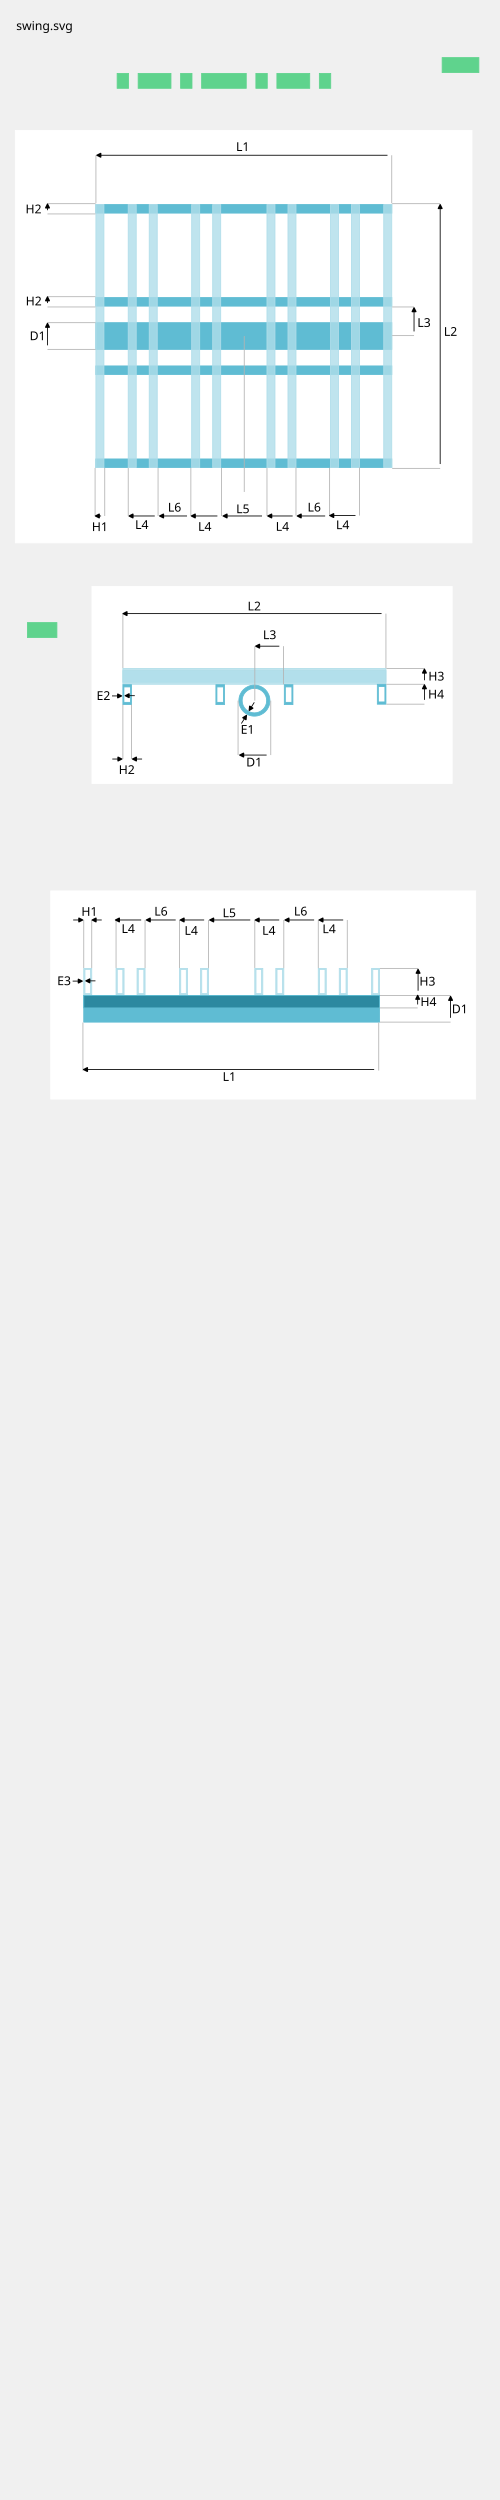
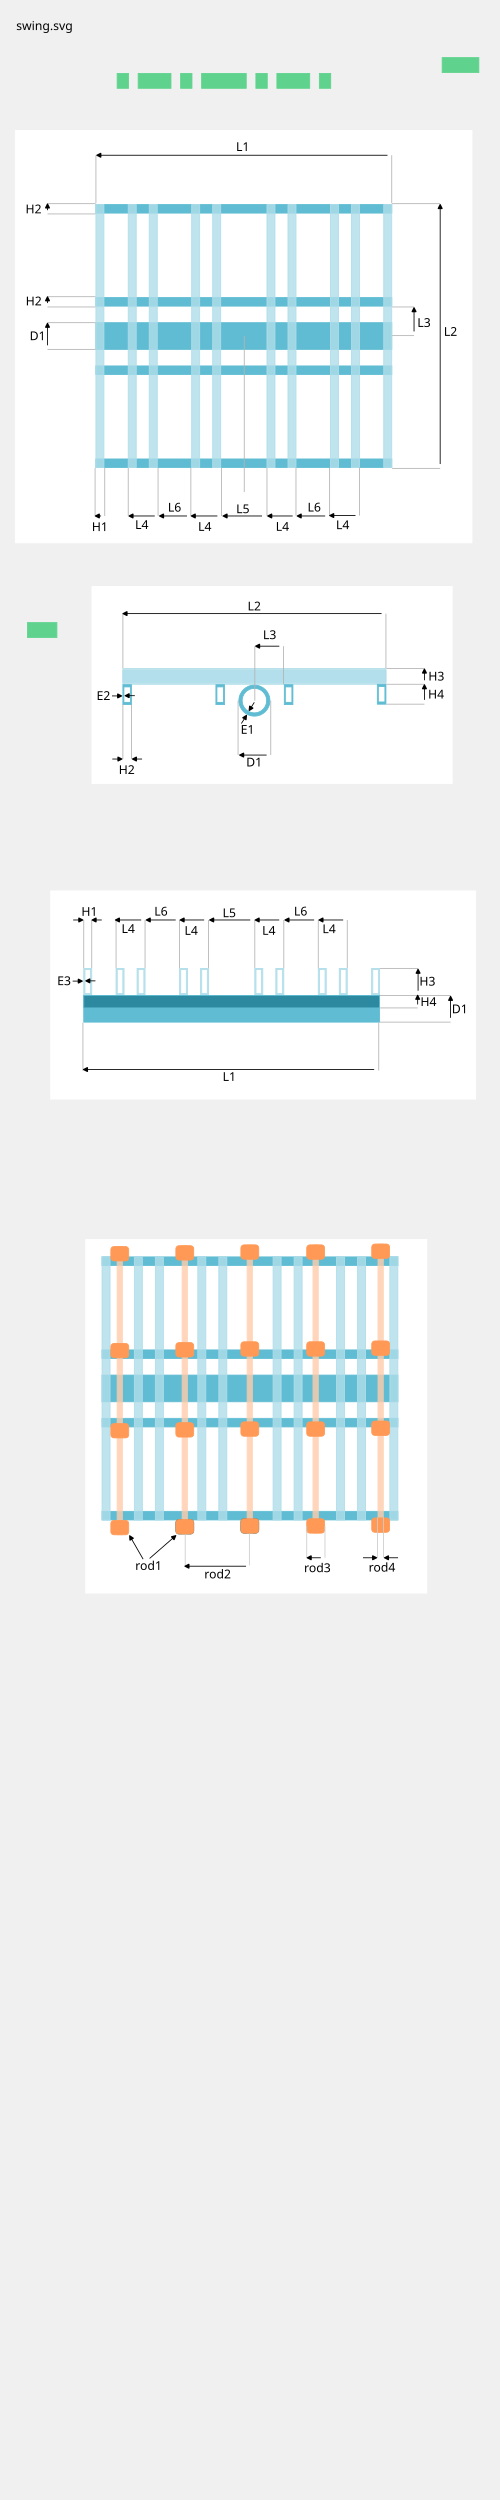
<svg xmlns="http://www.w3.org/2000/svg" width="600" height="3000" viewBox="0 0 158.75 793.75">
  <defs>
+     <marker id="ay" markerHeight="1" markerWidth="1" orient="auto-start-reverse" preserveAspectRatio="xMidYMid" refX="0" refY="0" style="overflow:visible" viewBox="0 0 1 1">
+       <path d="M-.211-4.106 6.21-.894a1 1 90 0 1 0 1.788L-.21 4.106A1.236 1.236 31.717 0 1-2 3v-6A1.236 1.236 148.283 0 1-.211-4.106z" style="fill:context-stroke;fill-rule:evenodd;stroke:none" transform="scale(.7)" />
+     </marker>
    <marker id="d" markerHeight="1" markerWidth="1" orient="auto-start-reverse" preserveAspectRatio="xMidYMid" refX="0" refY="0" style="overflow:visible" viewBox="0 0 1 1">
      <path d="M-.211-4.106 6.21-.894a1 1 90 0 1 0 1.788L-.21 4.106A1.236 1.236 31.717 0 1-2 3v-6A1.236 1.236 148.283 0 1-.211-4.106z" style="fill:context-stroke;fill-rule:evenodd;stroke:none" transform="scale(.7)" />
    </marker>
    <marker id="e" markerHeight="1" markerWidth="1" orient="auto-start-reverse" preserveAspectRatio="xMidYMid" refX="0" refY="0" style="overflow:visible" viewBox="0 0 1 1">
      <path d="M-.211-4.106 6.21-.894a1 1 90 0 1 0 1.788L-.21 4.106A1.236 1.236 31.717 0 1-2 3v-6A1.236 1.236 148.283 0 1-.211-4.106z" style="fill:context-stroke;fill-rule:evenodd;stroke:none" transform="scale(.7)" />
    </marker>
    <marker id="f" markerHeight="1" markerWidth="1" orient="auto-start-reverse" preserveAspectRatio="xMidYMid" refX="0" refY="0" style="overflow:visible" viewBox="0 0 1 1">
      <path d="M-.211-4.106 6.21-.894a1 1 90 0 1 0 1.788L-.21 4.106A1.236 1.236 31.717 0 1-2 3v-6A1.236 1.236 148.283 0 1-.211-4.106z" style="fill:context-stroke;fill-rule:evenodd;stroke:none" transform="scale(.7)" />
    </marker>
    <marker id="g" markerHeight="1" markerWidth="1" orient="auto-start-reverse" preserveAspectRatio="xMidYMid" refX="0" refY="0" style="overflow:visible" viewBox="0 0 1 1">
      <path d="M-.211-4.106 6.21-.894a1 1 90 0 1 0 1.788L-.21 4.106A1.236 1.236 31.717 0 1-2 3v-6A1.236 1.236 148.283 0 1-.211-4.106z" style="fill:context-stroke;fill-rule:evenodd;stroke:none" transform="scale(.7)" />
    </marker>
    <marker id="h" markerHeight="1" markerWidth="1" orient="auto-start-reverse" preserveAspectRatio="xMidYMid" refX="0" refY="0" style="overflow:visible" viewBox="0 0 1 1">
      <path d="M-.211-4.106 6.21-.894a1 1 90 0 1 0 1.788L-.21 4.106A1.236 1.236 31.717 0 1-2 3v-6A1.236 1.236 148.283 0 1-.211-4.106z" style="fill:context-stroke;fill-rule:evenodd;stroke:none" transform="scale(.7)" />
    </marker>
    <marker id="i" markerHeight="1" markerWidth="1" orient="auto-start-reverse" preserveAspectRatio="xMidYMid" refX="0" refY="0" style="overflow:visible" viewBox="0 0 1 1">
      <path d="M-.211-4.106 6.21-.894a1 1 90 0 1 0 1.788L-.21 4.106A1.236 1.236 31.717 0 1-2 3v-6A1.236 1.236 148.283 0 1-.211-4.106z" style="fill:context-stroke;fill-rule:evenodd;stroke:none" transform="scale(.7)" />
    </marker>
    <marker id="j" markerHeight="1" markerWidth="1" orient="auto-start-reverse" preserveAspectRatio="xMidYMid" refX="0" refY="0" style="overflow:visible" viewBox="0 0 1 1">
      <path d="M-.211-4.106 6.21-.894a1 1 90 0 1 0 1.788L-.21 4.106A1.236 1.236 31.717 0 1-2 3v-6A1.236 1.236 148.283 0 1-.211-4.106z" style="fill:context-stroke;fill-rule:evenodd;stroke:none" transform="scale(.7)" />
    </marker>
    <marker id="k" markerHeight="1" markerWidth="1" orient="auto-start-reverse" preserveAspectRatio="xMidYMid" refX="0" refY="0" style="overflow:visible" viewBox="0 0 1 1">
      <path d="M-.211-4.106 6.21-.894a1 1 90 0 1 0 1.788L-.21 4.106A1.236 1.236 31.717 0 1-2 3v-6A1.236 1.236 148.283 0 1-.211-4.106z" style="fill:context-stroke;fill-rule:evenodd;stroke:none" transform="scale(.7)" />
    </marker>
    <marker id="l" markerHeight="1" markerWidth="1" orient="auto-start-reverse" preserveAspectRatio="xMidYMid" refX="0" refY="0" style="overflow:visible" viewBox="0 0 1 1">
      <path d="M-.211-4.106 6.21-.894a1 1 90 0 1 0 1.788L-.21 4.106A1.236 1.236 31.717 0 1-2 3v-6A1.236 1.236 148.283 0 1-.211-4.106z" style="fill:context-stroke;fill-rule:evenodd;stroke:none" transform="scale(.7)" />
    </marker>
    <marker id="m" markerHeight="1" markerWidth="1" orient="auto-start-reverse" preserveAspectRatio="xMidYMid" refX="0" refY="0" style="overflow:visible" viewBox="0 0 1 1">
      <path d="M-.211-4.106 6.21-.894a1 1 90 0 1 0 1.788L-.21 4.106A1.236 1.236 31.717 0 1-2 3v-6A1.236 1.236 148.283 0 1-.211-4.106z" style="fill:context-stroke;fill-rule:evenodd;stroke:none" transform="scale(.7)" />
    </marker>
    <marker id="n" markerHeight="1" markerWidth="1" orient="auto-start-reverse" preserveAspectRatio="xMidYMid" refX="0" refY="0" style="overflow:visible" viewBox="0 0 1 1">
      <path d="M-.211-4.106 6.21-.894a1 1 90 0 1 0 1.788L-.21 4.106A1.236 1.236 31.717 0 1-2 3v-6A1.236 1.236 148.283 0 1-.211-4.106z" style="fill:context-stroke;fill-rule:evenodd;stroke:none" transform="scale(.7)" />
    </marker>
    <marker id="o" markerHeight="1" markerWidth="1" orient="auto-start-reverse" preserveAspectRatio="xMidYMid" refX="0" refY="0" style="overflow:visible" viewBox="0 0 1 1">
      <path d="M-.211-4.106 6.21-.894a1 1 90 0 1 0 1.788L-.21 4.106A1.236 1.236 31.717 0 1-2 3v-6A1.236 1.236 148.283 0 1-.211-4.106z" style="fill:context-stroke;fill-rule:evenodd;stroke:none" transform="scale(.7)" />
    </marker>
    <marker id="p" markerHeight="1" markerWidth="1" orient="auto-start-reverse" preserveAspectRatio="xMidYMid" refX="0" refY="0" style="overflow:visible" viewBox="0 0 1 1">
      <path d="M-.211-4.106 6.21-.894a1 1 90 0 1 0 1.788L-.21 4.106A1.236 1.236 31.717 0 1-2 3v-6A1.236 1.236 148.283 0 1-.211-4.106z" style="fill:context-stroke;fill-rule:evenodd;stroke:none" transform="scale(.7)" />
    </marker>
    <marker id="q" markerHeight="1" markerWidth="1" orient="auto-start-reverse" preserveAspectRatio="xMidYMid" refX="0" refY="0" style="overflow:visible" viewBox="0 0 1 1">
      <path d="M-.211-4.106 6.21-.894a1 1 90 0 1 0 1.788L-.21 4.106A1.236 1.236 31.717 0 1-2 3v-6A1.236 1.236 148.283 0 1-.211-4.106z" style="fill:context-stroke;fill-rule:evenodd;stroke:none" transform="scale(.7)" />
    </marker>
    <marker id="F" markerHeight="1" markerWidth="1" orient="auto-start-reverse" preserveAspectRatio="xMidYMid" refX="0" refY="0" style="overflow:visible" viewBox="0 0 1 1">
      <path d="M-.211-4.106 6.21-.894a1 1 90 0 1 0 1.788L-.21 4.106A1.236 1.236 31.717 0 1-2 3v-6A1.236 1.236 148.283 0 1-.211-4.106z" style="fill:context-stroke;fill-rule:evenodd;stroke:none" transform="scale(.7)" />
    </marker>
    <marker id="H" markerHeight="1" markerWidth="1" orient="auto-start-reverse" preserveAspectRatio="xMidYMid" refX="0" refY="0" style="overflow:visible" viewBox="0 0 1 1">
      <path d="M-.211-4.106 6.21-.894a1 1 90 0 1 0 1.788L-.21 4.106A1.236 1.236 31.717 0 1-2 3v-6A1.236 1.236 148.283 0 1-.211-4.106z" style="fill:context-stroke;fill-rule:evenodd;stroke:none" transform="scale(.7)" />
    </marker>
    <marker id="I" markerHeight="1" markerWidth="1" orient="auto-start-reverse" preserveAspectRatio="xMidYMid" refX="0" refY="0" style="overflow:visible" viewBox="0 0 1 1">
      <path d="M-.211-4.106 6.21-.894a1 1 90 0 1 0 1.788L-.21 4.106A1.236 1.236 31.717 0 1-2 3v-6A1.236 1.236 148.283 0 1-.211-4.106z" style="fill:context-stroke;fill-rule:evenodd;stroke:none" transform="scale(.7)" />
    </marker>
    <marker id="J" markerHeight="1" markerWidth="1" orient="auto-start-reverse" preserveAspectRatio="xMidYMid" refX="0" refY="0" style="overflow:visible" viewBox="0 0 1 1">
      <path d="M-.211-4.106 6.21-.894a1 1 90 0 1 0 1.788L-.21 4.106A1.236 1.236 31.717 0 1-2 3v-6A1.236 1.236 148.283 0 1-.211-4.106z" style="fill:context-stroke;fill-rule:evenodd;stroke:none" transform="scale(.7)" />
    </marker>
    <marker id="K" markerHeight="1" markerWidth="1" orient="auto-start-reverse" preserveAspectRatio="xMidYMid" refX="0" refY="0" style="overflow:visible" viewBox="0 0 1 1">
      <path d="M-.211-4.106 6.21-.894a1 1 90 0 1 0 1.788L-.21 4.106A1.236 1.236 31.717 0 1-2 3v-6A1.236 1.236 148.283 0 1-.211-4.106z" style="fill:context-stroke;fill-rule:evenodd;stroke:none" transform="scale(.7)" />
    </marker>
    <marker id="M" markerHeight="1" markerWidth="1" orient="auto-start-reverse" preserveAspectRatio="xMidYMid" refX="0" refY="0" style="overflow:visible" viewBox="0 0 1 1">
      <path d="M-.211-4.106 6.21-.894a1 1 90 0 1 0 1.788L-.21 4.106A1.236 1.236 31.717 0 1-2 3v-6A1.236 1.236 148.283 0 1-.211-4.106z" style="fill:context-stroke;fill-rule:evenodd;stroke:none" transform="scale(.7)" />
    </marker>
    <marker id="N" markerHeight="1" markerWidth="1" orient="auto-start-reverse" preserveAspectRatio="xMidYMid" refX="0" refY="0" style="overflow:visible" viewBox="0 0 1 1">
      <path d="M-.211-4.106 6.21-.894a1 1 90 0 1 0 1.788L-.21 4.106A1.236 1.236 31.717 0 1-2 3v-6A1.236 1.236 148.283 0 1-.211-4.106z" style="fill:context-stroke;fill-rule:evenodd;stroke:none" transform="scale(.7)" />
    </marker>
    <marker id="P" markerHeight="1" markerWidth="1" orient="auto-start-reverse" preserveAspectRatio="xMidYMid" refX="0" refY="0" style="overflow:visible" viewBox="0 0 1 1">
      <path d="M-.211-4.106 6.21-.894a1 1 90 0 1 0 1.788L-.21 4.106A1.236 1.236 31.717 0 1-2 3v-6A1.236 1.236 148.283 0 1-.211-4.106z" style="fill:context-stroke;fill-rule:evenodd;stroke:none" transform="scale(.7)" />
    </marker>
    <marker id="Q" markerHeight="1" markerWidth="1" orient="auto-start-reverse" preserveAspectRatio="xMidYMid" refX="0" refY="0" style="overflow:visible" viewBox="0 0 1 1">
      <path d="M-.211-4.106 6.21-.894a1 1 90 0 1 0 1.788L-.21 4.106A1.236 1.236 31.717 0 1-2 3v-6A1.236 1.236 148.283 0 1-.211-4.106z" style="fill:context-stroke;fill-rule:evenodd;stroke:none" transform="scale(.7)" />
    </marker>
    <marker id="S" markerHeight="1" markerWidth="1" orient="auto-start-reverse" preserveAspectRatio="xMidYMid" refX="0" refY="0" style="overflow:visible" viewBox="0 0 1 1">
      <path d="M-.211-4.106 6.21-.894a1 1 90 0 1 0 1.788L-.21 4.106A1.236 1.236 31.717 0 1-2 3v-6A1.236 1.236 148.283 0 1-.211-4.106z" style="fill:context-stroke;fill-rule:evenodd;stroke:none" transform="scale(.7)" />
    </marker>
    <marker id="T" markerHeight="1" markerWidth="1" orient="auto-start-reverse" preserveAspectRatio="xMidYMid" refX="0" refY="0" style="overflow:visible" viewBox="0 0 1 1">
      <path d="M-.211-4.106 6.21-.894a1 1 90 0 1 0 1.788L-.21 4.106A1.236 1.236 31.717 0 1-2 3v-6A1.236 1.236 148.283 0 1-.211-4.106z" style="fill:context-stroke;fill-rule:evenodd;stroke:none" transform="scale(.7)" />
    </marker>
    <marker id="W" markerHeight="1" markerWidth="1" orient="auto-start-reverse" preserveAspectRatio="xMidYMid" refX="0" refY="0" style="overflow:visible" viewBox="0 0 1 1">
      <path d="M-.211-4.106 6.21-.894a1 1 90 0 1 0 1.788L-.21 4.106A1.236 1.236 31.717 0 1-2 3v-6A1.236 1.236 148.283 0 1-.211-4.106z" style="fill:context-stroke;fill-rule:evenodd;stroke:none" transform="scale(.7)" />
    </marker>
    <marker id="X" markerHeight="1" markerWidth="1" orient="auto-start-reverse" preserveAspectRatio="xMidYMid" refX="0" refY="0" style="overflow:visible" viewBox="0 0 1 1">
      <path d="M-.211-4.106 6.21-.894a1 1 90 0 1 0 1.788L-.21 4.106A1.236 1.236 31.717 0 1-2 3v-6A1.236 1.236 148.283 0 1-.211-4.106z" style="fill:context-stroke;fill-rule:evenodd;stroke:none" transform="scale(.7)" />
    </marker>
    <marker id="ab" markerHeight="1" markerWidth="1" orient="auto-start-reverse" preserveAspectRatio="xMidYMid" refX="0" refY="0" style="overflow:visible" viewBox="0 0 1 1">
      <path d="M-.211-4.106 6.21-.894a1 1 90 0 1 0 1.788L-.21 4.106A1.236 1.236 31.717 0 1-2 3v-6A1.236 1.236 148.283 0 1-.211-4.106z" style="fill:context-stroke;fill-rule:evenodd;stroke:none" transform="scale(.7)" />
    </marker>
    <marker id="aa" markerHeight="1" markerWidth="1" orient="auto-start-reverse" preserveAspectRatio="xMidYMid" refX="0" refY="0" style="overflow:visible" viewBox="0 0 1 1">
      <path d="M-.211-4.106 6.21-.894a1 1 90 0 1 0 1.788L-.21 4.106A1.236 1.236 31.717 0 1-2 3v-6A1.236 1.236 148.283 0 1-.211-4.106z" style="fill:context-stroke;fill-rule:evenodd;stroke:none" transform="scale(.7)" />
    </marker>
    <marker id="ac" markerHeight="1" markerWidth="1" orient="auto-start-reverse" preserveAspectRatio="xMidYMid" refX="0" refY="0" style="overflow:visible" viewBox="0 0 1 1">
      <path d="M-.211-4.106 6.21-.894a1 1 90 0 1 0 1.788L-.21 4.106A1.236 1.236 31.717 0 1-2 3v-6A1.236 1.236 148.283 0 1-.211-4.106z" style="fill:context-stroke;fill-rule:evenodd;stroke:none" transform="scale(.7)" />
    </marker>
    <marker id="ad" markerHeight="1" markerWidth="1" orient="auto-start-reverse" preserveAspectRatio="xMidYMid" refX="0" refY="0" style="overflow:visible" viewBox="0 0 1 1">
      <path d="M-.211-4.106 6.21-.894a1 1 90 0 1 0 1.788L-.21 4.106A1.236 1.236 31.717 0 1-2 3v-6A1.236 1.236 148.283 0 1-.211-4.106z" style="fill:context-stroke;fill-rule:evenodd;stroke:none" transform="scale(.7)" />
    </marker>
    <marker id="ag" markerHeight="1" markerWidth="1" orient="auto-start-reverse" preserveAspectRatio="xMidYMid" refX="0" refY="0" style="overflow:visible" viewBox="0 0 1 1">
      <path d="M-.211-4.106 6.21-.894a1 1 90 0 1 0 1.788L-.21 4.106A1.236 1.236 31.717 0 1-2 3v-6A1.236 1.236 148.283 0 1-.211-4.106z" style="fill:context-stroke;fill-rule:evenodd;stroke:none" transform="scale(.7)" />
    </marker>
    <marker id="ai" markerHeight="1" markerWidth="1" orient="auto-start-reverse" preserveAspectRatio="xMidYMid" refX="0" refY="0" style="overflow:visible" viewBox="0 0 1 1">
      <path d="M-.211-4.106 6.21-.894a1 1 90 0 1 0 1.788L-.21 4.106A1.236 1.236 31.717 0 1-2 3v-6A1.236 1.236 148.283 0 1-.211-4.106z" style="fill:context-stroke;fill-rule:evenodd;stroke:none" transform="scale(.7)" />
    </marker>
    <marker id="ak" markerHeight="1" markerWidth="1" orient="auto-start-reverse" preserveAspectRatio="xMidYMid" refX="0" refY="0" style="overflow:visible" viewBox="0 0 1 1">
      <path d="M-.211-4.106 6.21-.894a1 1 90 0 1 0 1.788L-.21 4.106A1.236 1.236 31.717 0 1-2 3v-6A1.236 1.236 148.283 0 1-.211-4.106z" style="fill:context-stroke;fill-rule:evenodd;stroke:none" transform="scale(.7)" />
    </marker>
    <marker id="al" markerHeight="1" markerWidth="1" orient="auto-start-reverse" preserveAspectRatio="xMidYMid" refX="0" refY="0" style="overflow:visible" viewBox="0 0 1 1">
      <path d="M-.211-4.106 6.21-.894a1 1 90 0 1 0 1.788L-.21 4.106A1.236 1.236 31.717 0 1-2 3v-6A1.236 1.236 148.283 0 1-.211-4.106z" style="fill:context-stroke;fill-rule:evenodd;stroke:none" transform="scale(.7)" />
    </marker>
    <marker id="am" markerHeight="1" markerWidth="1" orient="auto-start-reverse" preserveAspectRatio="xMidYMid" refX="0" refY="0" style="overflow:visible" viewBox="0 0 1 1">
      <path d="M-.211-4.106 6.21-.894a1 1 90 0 1 0 1.788L-.21 4.106A1.236 1.236 31.717 0 1-2 3v-6A1.236 1.236 148.283 0 1-.211-4.106z" style="fill:context-stroke;fill-rule:evenodd;stroke:none" transform="scale(.7)" />
    </marker>
    <marker id="an" markerHeight="1" markerWidth="1" orient="auto-start-reverse" preserveAspectRatio="xMidYMid" refX="0" refY="0" style="overflow:visible" viewBox="0 0 1 1">
      <path d="M-.211-4.106 6.21-.894a1 1 90 0 1 0 1.788L-.21 4.106A1.236 1.236 31.717 0 1-2 3v-6A1.236 1.236 148.283 0 1-.211-4.106z" style="fill:context-stroke;fill-rule:evenodd;stroke:none" transform="scale(.7)" />
    </marker>
    <marker id="ao" markerHeight="1" markerWidth="1" orient="auto-start-reverse" preserveAspectRatio="xMidYMid" refX="0" refY="0" style="overflow:visible" viewBox="0 0 1 1">
      <path d="M-.211-4.106 6.21-.894a1 1 90 0 1 0 1.788L-.21 4.106A1.236 1.236 31.717 0 1-2 3v-6A1.236 1.236 148.283 0 1-.211-4.106z" style="fill:context-stroke;fill-rule:evenodd;stroke:none" transform="scale(.7)" />
    </marker>
    <marker id="ap" markerHeight="1" markerWidth="1" orient="auto-start-reverse" preserveAspectRatio="xMidYMid" refX="0" refY="0" style="overflow:visible" viewBox="0 0 1 1">
      <path d="M-.211-4.106 6.21-.894a1 1 90 0 1 0 1.788L-.21 4.106A1.236 1.236 31.717 0 1-2 3v-6A1.236 1.236 148.283 0 1-.211-4.106z" style="fill:context-stroke;fill-rule:evenodd;stroke:none" transform="scale(.7)" />
    </marker>
    <marker id="aq" markerHeight="1" markerWidth="1" orient="auto-start-reverse" preserveAspectRatio="xMidYMid" refX="0" refY="0" style="overflow:visible" viewBox="0 0 1 1">
      <path d="M-.211-4.106 6.21-.894a1 1 90 0 1 0 1.788L-.21 4.106A1.236 1.236 31.717 0 1-2 3v-6A1.236 1.236 148.283 0 1-.211-4.106z" style="fill:context-stroke;fill-rule:evenodd;stroke:none" transform="scale(.7)" />
    </marker>
+     <marker id="az" markerHeight="1" markerWidth="1" orient="auto-start-reverse" preserveAspectRatio="xMidYMid" refX="0" refY="0" style="overflow:visible" viewBox="0 0 1 1">
+       <path d="M-.211-4.106 6.21-.894a1 1 90 0 1 0 1.788L-.21 4.106A1.236 1.236 31.717 0 1-2 3v-6A1.236 1.236 148.283 0 1-.211-4.106z" style="fill:context-stroke;fill-rule:evenodd;stroke:none" transform="scale(.7)" />
+     </marker>
+     <marker id="aA" markerHeight="1" markerWidth="1" orient="auto-start-reverse" preserveAspectRatio="xMidYMid" refX="0" refY="0" style="overflow:visible" viewBox="0 0 1 1">
+       <path d="M-.211-4.106 6.21-.894a1 1 90 0 1 0 1.788L-.21 4.106A1.236 1.236 31.717 0 1-2 3v-6A1.236 1.236 148.283 0 1-.211-4.106z" style="fill:context-stroke;fill-rule:evenodd;stroke:none" transform="scale(.7)" />
+     </marker>
+     <marker id="aB" markerHeight="1" markerWidth="1" orient="auto-start-reverse" preserveAspectRatio="xMidYMid" refX="0" refY="0" style="overflow:visible" viewBox="0 0 1 1">
+       <path d="M-.211-4.106 6.21-.894a1 1 90 0 1 0 1.788L-.21 4.106A1.236 1.236 31.717 0 1-2 3v-6A1.236 1.236 148.283 0 1-.211-4.106z" style="fill:context-stroke;fill-rule:evenodd;stroke:none" transform="scale(.7)" />
+     </marker>
+     <marker id="aC" markerHeight="1" markerWidth="1" orient="auto-start-reverse" preserveAspectRatio="xMidYMid" refX="0" refY="0" style="overflow:visible" viewBox="0 0 1 1">
+       <path d="M-.211-4.106 6.21-.894a1 1 90 0 1 0 1.788L-.21 4.106A1.236 1.236 31.717 0 1-2 3v-6A1.236 1.236 148.283 0 1-.211-4.106z" style="fill:context-stroke;fill-rule:evenodd;stroke:none" transform="scale(.7)" />
+     </marker>
+     <marker id="aD" markerHeight="1" markerWidth="1" orient="auto-start-reverse" preserveAspectRatio="xMidYMid" refX="0" refY="0" style="overflow:visible" viewBox="0 0 1 1">
+       <path d="M-.211-4.106 6.21-.894a1 1 90 0 1 0 1.788L-.21 4.106A1.236 1.236 31.717 0 1-2 3v-6A1.236 1.236 148.283 0 1-.211-4.106z" style="fill:context-stroke;fill-rule:evenodd;stroke:none" transform="scale(.7)" />
+     </marker>
+     <path id="aE" d="M156.625 1875.121h36.98v22.85h-36.98z" />
    <path id="ah" d="M472.695 1240.816h35.291v24.366h-35.291z" />
    <path id="V" d="M386.615 938.712h36.164v24.296h-36.164z" />
    <path id="U" d="M457.961 914.392h60.511v51.03h-60.511z" />
    <path id="R" d="M377.277 898.374h52.218v35.378h-52.218z" />
    <path id="O" d="M368.469 874.9h67.059v50.924h-67.059z" />
    <path id="C" d="M183.222 667.304h108.473v49.625H183.222z" />
    <path id="y" d="M232.998 693.148h86.641v36.168h-86.641z" />
    <path id="x" d="M480.524 615.399h71.612v46.321h-71.612z" />
    <path id="u" d="M77.347 662.314h84.737v47.255H77.347z" />
    <path id="t" d="M463.985 599.358h90.103v49.333h-90.103z" />
    <path id="s" d="M18.019 501.341h52.367v43.815H18.019z" />
    <path id="r" d="M477.343 130.608h70.287v45.627h-70.287z" />
    <path id="c" d="M19.451 23.076h303.757v74.188H19.451z" />
    <path id="v" d="M77.347 662.314h84.737v47.255H77.347z" />
    <path id="w" d="M77.347 662.314h84.737v47.255H77.347z" />
    <path id="z" d="M232.998 693.148h86.641v36.168h-86.641z" />
    <path id="A" d="M232.998 693.148h86.641v36.168h-86.641z" />
    <path id="B" d="M232.998 693.148h86.641v36.168h-86.641z" />
    <path id="D" d="M232.998 693.148h86.641v36.168h-86.641z" />
    <path id="E" d="M232.998 693.148h86.641v36.168h-86.641z" />
    <path id="G" d="M480.524 615.399h71.612v46.321h-71.612z" />
    <path id="b" d="M18.019 501.341h52.367v43.815H18.019z" />
    <path id="a" d="M77.347 662.314h84.737v47.255H77.347z" />
    <path id="L" d="M480.524 615.399h71.612v46.321h-71.612z" />
    <path id="Y" d="M377.277 898.374h52.218v35.378h-52.218z" />
    <path id="Z" d="M77.347 662.314h84.737v47.255H77.347z" />
    <path id="ae" d="M457.961 914.392h60.511v51.03h-60.511z" />
    <path id="af" d="M386.615 938.712h36.164v24.296h-36.164z" />
    <path id="aj" d="M477.343 130.608h70.287v45.627h-70.287z" />
    <path id="ar" d="M232.998 693.148h86.641v36.168h-86.641z" />
    <path id="as" d="M232.998 693.148h86.641v36.168h-86.641z" />
    <path id="at" d="M232.998 693.148h86.641v36.168h-86.641z" />
    <path id="au" d="M232.998 693.148h86.641v36.168h-86.641z" />
    <path id="av" d="M183.222 667.304h108.473v49.625H183.222z" />
    <path id="aw" d="M232.998 693.148h86.641v36.168h-86.641z" />
    <path id="ax" d="M232.998 693.148h86.641v36.168h-86.641z" />
+     <path id="aG" d="M156.625 1875.121h36.98v22.85h-36.98z" />
+     <path id="aF" d="M156.625 1875.121h36.98v22.85h-36.98z" />
+     <path id="aH" d="M156.625 1875.121h36.98v22.85h-36.98z" />
  </defs>
  <path d="M16.108 282.872h134.918v66.08H16.108zM29.196 186.2h114.372v62.539H29.196z" style="fill:#fff;stroke:#fff;stroke-width:.265" />
  <path d="M4.877 41.403h144.977v130.941H4.877z" style="fill:#fff;fill-opacity:1;stroke:#fff;stroke-width:.265" />
  <text xml:space="preserve" style="font-size:14.667px;line-height:1.25;font-family:sans-serif;white-space:pre;shape-inside:url(#a);display:inline" transform="matrix(.26458 0 0 .26458 17.227 67.085)">
    <tspan x="77.348" y="675.291">H2</tspan>
  </text>
  <text xml:space="preserve" style="font-size:14.667px;line-height:1.25;font-family:sans-serif;white-space:pre;shape-inside:url(#b);display:inline" transform="matrix(.26458 0 0 .26458 73.4 107.267)">
    <tspan x="18.02" y="514.318">D1</tspan>
  </text>
  <path d="M30.454 145.717h93.924v2.73H30.454z" style="fill:#5fbcd3;stroke:#5fbcd3;stroke-width:.265" />
  <text xml:space="preserve" style="font-size:14.667px;line-height:1.25;font-family:sans-serif;white-space:pre;shape-inside:url(#c);display:inline" transform="scale(.26458)">
    <tspan x="19.451" y="36.053">swing.svg</tspan>
  </text>
  <path d="M30.454 102.451h93.924v8.477H30.454zM30.454 94.464h93.924v2.73H30.454z" style="fill:#5fbcd3;stroke:#5fbcd3;stroke-width:.265" />
  <path d="M140.384 18.294h11.655v4.728h-11.655z" style="fill:#5fd38d;stroke:#5fd38d;stroke-width:.265" />
  <path d="M30.454 116.184h93.924v2.73H30.454zM30.454 64.93h93.924v2.73H30.454z" style="fill:#5fbcd3;stroke:#5fbcd3;stroke-width:.265" />
  <path d="M30.454 64.93h2.536v83.518h-2.536zM121.842 64.93h2.536v83.518h-2.536z" style="fill:#afdde9;fill-opacity:.8;stroke:#afdde9;stroke-width:.265" />
  <path d="M212.239-122.534h5.016v83.518h-5.016z" style="fill:#afdde9;fill-opacity:.8;stroke:#afdde9;stroke-width:.265" transform="rotate(90)" />
  <path d="M64.018 23.309h14.163v4.728H64.018z" style="fill:#5fd38d;stroke:#5fd38d;stroke-width:.265" />
  <path d="M67.534 64.93h2.536v83.518h-2.536zM84.762 64.93h2.536v83.518h-2.536z" style="fill:#afdde9;fill-opacity:.8;stroke:#afdde9;stroke-width:.265" />
  <path d="M81.247 23.309h3.607v4.728h-3.607z" style="fill:#5fd38d;stroke:#5fd38d;stroke-width:.265" />
  <path d="M91.434 64.93h2.536v83.518h-2.536z" style="fill:#afdde9;fill-opacity:.8;stroke:#afdde9;stroke-width:.265" />
  <path d="M57.346 23.309h3.607v4.728h-3.607z" style="fill:#5fd38d;stroke:#5fd38d;stroke-width:.265" />
  <path d="M60.862 64.93h2.536v83.518h-2.536z" style="fill:#afdde9;fill-opacity:.8;stroke:#afdde9;stroke-width:.265" />
  <path d="M87.919 23.309h10.414v4.728H87.919z" style="fill:#5fd38d;stroke:#5fd38d;stroke-width:.265" />
  <path d="M104.914 64.93h2.536v83.518h-2.536z" style="fill:#afdde9;fill-opacity:.8;stroke:#afdde9;stroke-width:.265" />
  <path d="M101.398 23.309h3.607v4.728h-3.607z" style="fill:#5fd38d;stroke:#5fd38d;stroke-width:.265" />
  <path d="M111.586 64.93h2.536v83.518h-2.536z" style="fill:#afdde9;fill-opacity:.8;stroke:#afdde9;stroke-width:.265" />
  <path d="M43.867 23.309h10.414v4.728H43.867z" style="fill:#5fd38d;stroke:#5fd38d;stroke-width:.265" />
  <path d="M47.382 64.93h2.536v83.518h-2.536z" style="fill:#afdde9;fill-opacity:.8;stroke:#afdde9;stroke-width:.265" />
  <path d="M37.195 23.309h3.607v4.728h-3.607z" style="fill:#5fd38d;stroke:#5fd38d;stroke-width:.265" />
  <path d="M40.71 64.93h2.536v83.518H40.71zM26.591 307.47h2.536v8.311h-2.536zM117.978 307.47h2.536v8.311h-2.536zM63.67 307.47h2.536v8.311H63.67zM80.899 307.47h2.536v8.311h-2.536zM87.571 307.47h2.536v8.311h-2.536zM56.998 307.47h2.536v8.311h-2.536zM101.05 307.47h2.536v8.311h-2.536zM107.722 307.47h2.536v8.311h-2.536zM43.519 307.47h2.536v8.311h-2.536zM36.847 307.47h2.536v8.311h-2.536z" style="fill:#afdde9;fill-opacity:.8;stroke:#afdde9;stroke-width:.265" />
  <path d="M124.51 64.666h15.244M124.51 148.712h15.244M15.078 64.666h15.244M15.078 67.925h15.244M15.078 94.199h15.244M15.078 97.459h15.244M15.078 102.45h15.244M15.078 110.927h15.244M124.51 106.557h6.946M124.51 97.459h6.946M30.454 64.533V49.29M124.378 64.533V49.29" style="fill:none;stroke:#b3b3b3;stroke-width:.265px;stroke-linecap:butt;stroke-linejoin:miter;stroke-opacity:1" />
  <path d="M31.82 49.29h91.21" style="fill:none;stroke:#000;stroke-width:.265;stroke-linecap:butt;stroke-linejoin:miter;stroke-opacity:1;marker-start:url(#d);marker-end:url(#marker5)" />
  <path d="M139.754 66.027v81.302" style="fill:none;stroke:#000;stroke-width:.265;stroke-linecap:butt;stroke-linejoin:miter;stroke-opacity:1;marker-start:url(#e);marker-end:url(#marker5-6)" />
  <path d="M131.456 98.783v6.45" style="fill:none;stroke:#000;stroke-width:.265;stroke-linecap:butt;stroke-linejoin:miter;stroke-opacity:1;marker-start:url(#f);marker-end:url(#marker5-6-3)" />
  <path d="M15.078 103.732v5.914" style="fill:none;stroke:#000;stroke-width:.265;stroke-linecap:butt;stroke-linejoin:miter;stroke-opacity:1;marker-start:url(#g);marker-end:url(#marker5-6-3-6)" />
  <path d="M15.078 65.844v.903" style="fill:none;stroke:#000;stroke-width:.265;stroke-linecap:butt;stroke-linejoin:miter;stroke-opacity:1;marker-start:url(#h);marker-end:url(#marker5-6-3-6-9-4)" />
  <path d="M15.078 95.32v.903" style="fill:none;stroke:#000;stroke-width:.265;stroke-linecap:butt;stroke-linejoin:miter;stroke-opacity:1;marker-start:url(#i);marker-end:url(#marker5-6-3-6-9-4-7)" />
  <path d="M30.19 163.824V148.58M33.255 163.824V148.58" style="fill:none;stroke:#b3b3b3;stroke-width:.265px;stroke-linecap:butt;stroke-linejoin:miter;stroke-opacity:1" />
  <path d="M31.351 163.824h.742" style="fill:none;stroke:#000;stroke-width:.265;stroke-linecap:butt;stroke-linejoin:miter;stroke-opacity:1;marker-start:url(#j);marker-end:url(#marker5-6-3-6-9-4-7-5)" />
  <path d="M84.762 163.824V148.58M70.334 163.824V148.58" style="fill:none;stroke:#b3b3b3;stroke-width:.265px;stroke-linecap:butt;stroke-linejoin:miter;stroke-opacity:1" />
  <path d="M71.906 163.824H83.19" style="fill:none;stroke:#000;stroke-width:.265;stroke-linecap:butt;stroke-linejoin:miter;stroke-opacity:1;marker-start:url(#k);marker-end:url(#marker5-6-3-6-9-4-7-5-4)" />
  <path d="M60.597 163.824V148.58" style="fill:none;stroke:#b3b3b3;stroke-width:.265px;stroke-linecap:butt;stroke-linejoin:miter;stroke-opacity:1" />
  <path d="M42.04 163.824h7.096" style="fill:none;stroke:#000;stroke-width:.265;stroke-linecap:butt;stroke-linejoin:miter;stroke-opacity:1;marker-start:url(#l);marker-end:url(#marker5-6-3-6-9-4-7-5-4-0)" />
  <path d="M50.183 163.824V148.58M40.71 163.824V148.58M93.97 163.691v-15.243M104.65 163.824V148.58M114.122 163.691v-15.243" style="fill:none;stroke:#b3b3b3;stroke-width:.265px;stroke-linecap:butt;stroke-linejoin:miter;stroke-opacity:1" />
  <path d="M51.738 163.824h7.642" style="fill:none;stroke:#000;stroke-width:.265;stroke-linecap:butt;stroke-linejoin:miter;stroke-opacity:1;marker-start:url(#m);marker-end:url(#marker5-6-3-6-9-4-7-5-4-0-1)" />
  <path d="M61.814 163.824h7.207" style="fill:none;stroke:#000;stroke-width:.265;stroke-linecap:butt;stroke-linejoin:miter;stroke-opacity:1;marker-start:url(#n);marker-end:url(#marker5-6-3-6-9-4-7-5-4-0-1-0)" />
  <path d="M86.082 163.824h6.833" style="fill:none;stroke:#000;stroke-width:.265;stroke-linecap:butt;stroke-linejoin:miter;stroke-opacity:1;marker-start:url(#o);marker-end:url(#marker5-6-3-6-9-4-7-5-4-0-1-0-2)" />
  <path d="M95.445 163.824h7.794" style="fill:none;stroke:#000;stroke-width:.265;stroke-linecap:butt;stroke-linejoin:miter;stroke-opacity:1;marker-start:url(#p);marker-end:url(#marker5-6-3-6-9-4-7-5-4-0-1-2)" />
  <path d="M105.77 163.691h7.096" style="fill:none;stroke:#000;stroke-width:.265;stroke-linecap:butt;stroke-linejoin:miter;stroke-opacity:1;marker-start:url(#q);marker-end:url(#marker5-6-3-6-9-4-7-5-4-0-10)" />
  <text xml:space="preserve" style="font-size:14.667px;line-height:1.25;font-family:sans-serif;white-space:pre;shape-inside:url(#r);display:inline" transform="matrix(.26458 0 0 .26458 -51.364 9.954)">
    <tspan x="477.342" y="143.584">L1</tspan>
  </text>
  <text xml:space="preserve" style="font-size:14.667px;line-height:1.25;font-family:sans-serif;white-space:pre;shape-inside:url(#s);display:inline" transform="matrix(.26458 0 0 .26458 4.646 -28.076)">
    <tspan x="18.02" y="514.318">D1</tspan>
  </text>
  <text xml:space="preserve" style="font-size:14.667px;line-height:1.25;font-family:sans-serif;white-space:pre;shape-inside:url(#t);display:inline" transform="matrix(.26458 0 0 .26458 18.156 -55.377)">
    <tspan x="463.984" y="612.334">L2</tspan>
  </text>
  <text xml:space="preserve" style="font-size:14.667px;line-height:1.25;font-family:sans-serif;white-space:pre;shape-inside:url(#u);display:inline" transform="matrix(.26458 0 0 .26458 8.692 -10.05)">
    <tspan x="77.348" y="675.291">H1</tspan>
  </text>
  <text xml:space="preserve" style="font-size:14.667px;line-height:1.25;font-family:sans-serif;white-space:pre;shape-inside:url(#v);display:inline" transform="matrix(.26458 0 0 .26458 -12.366 -110.929)">
    <tspan x="77.348" y="675.291">H2</tspan>
  </text>
  <text xml:space="preserve" style="font-size:14.667px;line-height:1.25;font-family:sans-serif;white-space:pre;shape-inside:url(#w);display:inline" transform="matrix(.26458 0 0 .26458 -12.308 -81.71)">
    <tspan x="77.348" y="675.291">H2</tspan>
  </text>
  <text xml:space="preserve" style="font-size:14.667px;line-height:1.25;font-family:sans-serif;white-space:pre;shape-inside:url(#x);display:inline" transform="matrix(.26458 0 0 .26458 5.36 -62.452)">
    <tspan x="480.523" y="628.375">L3</tspan>
  </text>
  <text xml:space="preserve" style="font-size:14.667px;line-height:1.25;font-family:sans-serif;white-space:pre;shape-inside:url(#y);display:inline" transform="matrix(.26458 0 0 .26458 -18.758 -18.874)">
    <tspan x="232.998" y="706.125">L4</tspan>
  </text>
  <text xml:space="preserve" style="font-size:14.667px;line-height:1.25;font-family:sans-serif;white-space:pre;shape-inside:url(#z);display:inline" transform="matrix(.26458 0 0 .26458 1.24 -18.284)">
    <tspan x="232.998" y="706.125">L4</tspan>
  </text>
  <text xml:space="preserve" style="font-size:14.667px;line-height:1.25;font-family:sans-serif;white-space:pre;shape-inside:url(#A);display:inline" transform="matrix(.26458 0 0 .26458 25.898 -18.293)">
    <tspan x="232.998" y="706.125">L4</tspan>
  </text>
  <text xml:space="preserve" style="font-size:14.667px;line-height:1.25;font-family:sans-serif;white-space:pre;shape-inside:url(#B);display:inline" transform="matrix(.26458 0 0 .26458 45.026 -18.818)">
    <tspan x="232.998" y="706.125">L4</tspan>
  </text>
  <text xml:space="preserve" style="font-size:14.667px;line-height:1.25;font-family:sans-serif;white-space:pre;shape-inside:url(#C);display:inline" transform="matrix(.26458 0 0 .26458 26.502 -17.058)">
    <tspan x="183.223" y="680.281">L5</tspan>
  </text>
  <text xml:space="preserve" style="font-size:14.667px;line-height:1.25;font-family:sans-serif;white-space:pre;shape-inside:url(#D);display:inline" transform="matrix(.26458 0 0 .26458 -8.351 -24.39)">
    <tspan x="232.998" y="706.125">L6</tspan>
  </text>
  <text xml:space="preserve" style="font-size:14.667px;line-height:1.25;font-family:sans-serif;white-space:pre;shape-inside:url(#E);display:inline" transform="matrix(.26458 0 0 .26458 35.992 -24.42)">
    <tspan x="232.998" y="706.125">L6</tspan>
  </text>
  <path d="M77.548 156.202v-49.513" style="fill:none;stroke:#b3b3b3;stroke-width:.265px;stroke-linecap:butt;stroke-linejoin:miter;stroke-opacity:1" />
  <circle cx="80.775" cy="222.448" r="4.928" style="fill:#5fbcd3;fill-opacity:1;stroke:#5fbcd3;stroke-width:.265;stroke-opacity:1" />
  <path d="M217.387-93.001h6.32v2.73h-6.32z" style="fill:#5fbcd3;stroke:#5fbcd3;stroke-width:.265" transform="rotate(90)" />
  <circle cx="80.775" cy="222.448" r="3.896" style="fill:#fff;fill-opacity:1;stroke:#5fbcd3;stroke-width:.265;stroke-opacity:1" />
  <path d="M82.232 205.161h6.45" style="fill:none;stroke:#000;stroke-width:.265;stroke-linecap:butt;stroke-linejoin:miter;stroke-opacity:1;marker-start:url(#F);marker-end:url(#marker5-6-3-2)" />
  <text xml:space="preserve" style="font-size:14.667px;line-height:1.25;font-family:sans-serif;white-space:pre;shape-inside:url(#G);display:inline" transform="matrix(.26458 0 0 .26458 -43.653 36.66)">
    <tspan x="480.523" y="628.375">L3</tspan>
  </text>
  <path d="M75.583 239.734v-17.286M85.968 239.734v-17.286" style="fill:none;stroke:#b3b3b3;stroke-width:.265px;stroke-linecap:butt;stroke-linejoin:miter;stroke-opacity:1" />
  <path d="M77.168 239.734h7.48" style="fill:none;stroke:#000;stroke-width:.265;stroke-linecap:butt;stroke-linejoin:miter;stroke-opacity:1;marker-start:url(#H);marker-end:url(#marker5-6-3-2-9)" />
  <path d="M217.255-122.534h6.32v2.73h-6.32zM217.387-41.747h6.32v2.73h-6.32z" style="fill:#5fbcd3;stroke:#5fbcd3;stroke-width:.265" transform="rotate(90)" />
  <path d="M8.703 197.673h9.363v4.728H8.703z" style="fill:#5fd38d;stroke:#5fd38d;stroke-width:.265" />
  <path d="M217.387-71.28h6.32v2.73h-6.32z" style="fill:#5fbcd3;stroke:#5fbcd3;stroke-width:.265" transform="rotate(90)" />
  <path d="M39.017 240.994v-17.286M41.747 240.994v-17.286" style="fill:none;stroke:#b3b3b3;stroke-width:.265px;stroke-linecap:butt;stroke-linejoin:miter;stroke-opacity:1" />
  <path d="M43.132 240.994h1.977" style="fill:none;stroke:#000;stroke-width:.265;stroke-linecap:butt;stroke-linejoin:miter;stroke-opacity:1;marker-start:url(#I)" />
  <path d="M37.632 240.994h-1.977" style="fill:none;stroke:#000;stroke-width:.265;stroke-linecap:butt;stroke-linejoin:miter;stroke-opacity:1;marker-start:url(#J)" />
  <path d="M39.017 212.107v-17.286M122.534 212.107v-17.286" style="fill:none;stroke:#b3b3b3;stroke-width:.265px;stroke-linecap:butt;stroke-linejoin:miter;stroke-opacity:1" />
  <path d="M40.14 194.82h81.004" style="fill:none;stroke:#000;stroke-width:.265;stroke-linecap:butt;stroke-linejoin:miter;stroke-opacity:1;marker-start:url(#K);marker-end:url(#marker5-6-3-2-9-0)" />
  <text xml:space="preserve" style="font-size:14.667px;line-height:1.25;font-family:sans-serif;white-space:pre;shape-inside:url(#L);display:inline" transform="matrix(.26458 0 0 .26458 -48.539 27.556)">
    <tspan x="480.523" y="628.375">L2</tspan>
  </text>
  <path d="M218.094-41.423H223v2.083h-4.906zM218.094-70.956H223v2.083h-4.906zM218.094-92.677H223v2.083h-4.906zM217.962-122.21h4.906v2.083h-4.906z" style="fill:#fff;stroke:#5fbcd3;stroke-width:.265" transform="rotate(90)" />
  <path d="m79.689 224.666 1.053-1.672" style="fill:none;stroke:#000;stroke-width:.265;stroke-linecap:butt;stroke-linejoin:miter;stroke-opacity:1;marker-start:url(#M)" />
  <path d="m77.686 228.044-1.053 1.673" style="fill:none;stroke:#000;stroke-width:.265;stroke-linecap:butt;stroke-linejoin:miter;stroke-opacity:1;marker-start:url(#N)" />
  <text xml:space="preserve" style="font-size:14.667px;line-height:1.25;font-family:sans-serif;white-space:pre;shape-inside:url(#O);display:inline" transform="matrix(.26458 0 0 .26458 -21.085 -1.942)">
    <tspan x="368.469" y="887.877">E1</tspan>
  </text>
  <path d="M40.823 220.88H42.8" style="fill:none;stroke:#000;stroke-width:.265;stroke-linecap:butt;stroke-linejoin:miter;stroke-opacity:1;marker-start:url(#P)" />
  <path d="M37.536 220.957H35.56" style="fill:none;stroke:#000;stroke-width:.265;stroke-linecap:butt;stroke-linejoin:miter;stroke-opacity:1;marker-start:url(#Q)" />
  <text xml:space="preserve" style="font-size:14.667px;line-height:1.25;font-family:sans-serif;white-space:pre;shape-inside:url(#R);display:inline" transform="matrix(.26458 0 0 .26458 -69.173 -18.883)">
    <tspan x="377.277" y="911.352">E2</tspan>
  </text>
  <path d="M212.928-122.534h3.639v83.518h-3.639z" style="fill:#afdde9;fill-opacity:.8;stroke:#afdde9;stroke-width:.265" transform="rotate(90)" />
  <path d="M90.006 217.255v-12.094" style="fill:none;stroke:#b3b3b3;stroke-width:.265px;stroke-linecap:butt;stroke-linejoin:miter;stroke-opacity:1" />
  <path d="M80.908 222.448V205.16" style="fill:none;stroke:#b3b3b3;stroke-width:.265px;stroke-linecap:butt;stroke-linejoin:miter;stroke-opacity:1" />
  <path d="M122.666 223.575h12.094M122.666 217.255h12.094M122.666 212.24h12.094" style="fill:none;stroke:#b3b3b3;stroke-width:.265px;stroke-linecap:butt;stroke-linejoin:miter;stroke-opacity:1" />
  <path d="M134.76 213.51v2.475" style="fill:none;stroke:#000;stroke-width:.265;stroke-linecap:butt;stroke-linejoin:miter;stroke-opacity:1;marker-start:url(#S);marker-end:url(#marker5-6-3-2-1)" />
  <path d="M134.76 218.492v3.718" style="fill:none;stroke:#000;stroke-width:.265;stroke-linecap:butt;stroke-linejoin:miter;stroke-opacity:1;marker-start:url(#T);marker-end:url(#marker5-6-3-2-1-7)" />
  <text xml:space="preserve" style="font-size:14.667px;line-height:1.25;font-family:sans-serif;white-space:pre;shape-inside:url(#U);display:inline" transform="matrix(.26458 0 0 .26458 14.744 -23.58)">
    <tspan x="457.961" y="927.369">H4</tspan>
  </text>
  <text xml:space="preserve" style="font-size:14.667px;line-height:1.25;font-family:sans-serif;white-space:pre;shape-inside:url(#V);display:inline" transform="matrix(.26458 0 0 .26458 33.704 -35.73)">
    <tspan x="386.615" y="951.689">H3</tspan>
  </text>
  <path d="M26.591 316.045h93.924v8.477H26.591z" style="fill:#5fbcd3;stroke:#5fbcd3;stroke-width:.265" />
  <path d="M26.591 316.045h93.924v3.971H26.591z" style="fill:#2c89a0;stroke:#5fbcd3;stroke-width:.265" />
  <path d="M26.97 307.784h1.778v7.682H26.97zM37.226 307.784h1.778v7.682h-1.778zM43.898 307.784h1.778v7.682h-1.778zM57.377 307.784h1.778v7.682h-1.778zM64.049 307.784h1.778v7.682h-1.778zM81.278 307.784h1.778v7.682h-1.778zM87.95 307.784h1.778v7.682H87.95zM101.429 307.784h1.778v7.682h-1.778zM108.101 307.784h1.778v7.682h-1.778zM118.357 307.784h1.778v7.682h-1.778z" style="fill:#fff;fill-opacity:1;stroke:#afdde9;stroke-width:.265" />
  <path d="M28.33 311.424h1.977" style="fill:none;stroke:#000;stroke-width:.265;stroke-linecap:butt;stroke-linejoin:miter;stroke-opacity:1;marker-start:url(#W)" />
  <path d="M25.044 311.5h-1.977" style="fill:none;stroke:#000;stroke-width:.265;stroke-linecap:butt;stroke-linejoin:miter;stroke-opacity:1;marker-start:url(#X)" />
  <text xml:space="preserve" style="font-size:14.667px;line-height:1.25;font-family:sans-serif;white-space:pre;shape-inside:url(#Y);display:inline" transform="matrix(.26458 0 0 .26458 -81.665 71.66)">
    <tspan x="377.277" y="911.352">E3</tspan>
  </text>
  <path d="M26.59 292.094v15.243M29.127 292.094v15.243" style="fill:none;stroke:#b3b3b3;stroke-width:.265px;stroke-linecap:butt;stroke-linejoin:miter;stroke-opacity:1" />
  <text xml:space="preserve" style="font-size:14.667px;line-height:1.25;font-family:sans-serif;white-space:pre;shape-inside:url(#Z);display:inline" transform="matrix(.26458 0 0 .26458 5.37 112.11)">
    <tspan x="77.348" y="675.291">H1</tspan>
  </text>
  <path d="M30.32 292.094h1.978" style="fill:none;stroke:#000;stroke-width:.265;stroke-linecap:butt;stroke-linejoin:miter;stroke-opacity:1;marker-start:url(#aa)" />
  <path d="M25.206 292.094h-1.977" style="fill:none;stroke:#000;stroke-width:.265;stroke-linecap:butt;stroke-linejoin:miter;stroke-opacity:1;marker-start:url(#ab)" />
  <path d="M120.514 320.016h12.094M120.647 316.045h22.406M120.647 307.47h12.094" style="fill:none;stroke:#b3b3b3;stroke-width:.265px;stroke-linecap:butt;stroke-linejoin:miter;stroke-opacity:1" />
  <path d="M132.74 308.825v5.729" style="fill:none;stroke:#000;stroke-width:.265;stroke-linecap:butt;stroke-linejoin:miter;stroke-opacity:1;marker-start:url(#ac);marker-end:url(#marker5-6-3-2-1-1)" />
  <path d="M132.608 317.09v1.824" style="fill:none;stroke:#000;stroke-width:.265;stroke-linecap:butt;stroke-linejoin:miter;stroke-opacity:1;marker-start:url(#ad);marker-end:url(#marker5-6-3-2-1-7-1)" />
  <text xml:space="preserve" style="font-size:14.667px;line-height:1.25;font-family:sans-serif;white-space:pre;shape-inside:url(#ae);display:inline" transform="matrix(.26458 0 0 .26458 12.317 74.05)">
    <tspan x="457.961" y="927.369">H4</tspan>
  </text>
  <text xml:space="preserve" style="font-size:14.667px;line-height:1.25;font-family:sans-serif;white-space:pre;shape-inside:url(#af);display:inline" transform="matrix(.26458 0 0 .26458 30.866 61.131)">
    <tspan x="386.615" y="951.689">H3</tspan>
  </text>
  <path d="M120.647 324.521h22.406" style="fill:none;stroke:#b3b3b3;stroke-width:.265px;stroke-linecap:butt;stroke-linejoin:miter;stroke-opacity:1" />
  <path d="M143.053 317.43v5.728" style="fill:none;stroke:#000;stroke-width:.265;stroke-linecap:butt;stroke-linejoin:miter;stroke-opacity:1;marker-start:url(#ag);marker-end:url(#marker5-6-3-2-1-1-6)" />
  <text xml:space="preserve" style="font-size:14.667px;line-height:1.25;font-family:sans-serif;white-space:pre;shape-inside:url(#ah);display:inline" transform="matrix(.26458 0 0 .26458 18.389 -10.024)">
    <tspan x="472.695" y="1253.793">D1</tspan>
  </text>
  <path d="M26.326 339.897v-15.243M120.25 339.897v-15.243" style="fill:none;stroke:#b3b3b3;stroke-width:.265px;stroke-linecap:butt;stroke-linejoin:miter;stroke-opacity:1" />
  <path d="M27.588 339.58h91.209" style="fill:none;stroke:#000;stroke-width:.265;stroke-linecap:butt;stroke-linejoin:miter;stroke-opacity:1;marker-start:url(#ai);marker-end:url(#marker5-5)" />
  <text xml:space="preserve" style="font-size:14.667px;line-height:1.25;font-family:sans-serif;white-space:pre;shape-inside:url(#aj);display:inline" transform="matrix(.26458 0 0 .26458 -55.62 305.207)">
    <tspan x="477.342" y="143.584">L1</tspan>
  </text>
  <path d="M66.206 307.337v-15.243M56.998 307.337v-15.243M46.055 307.337v-15.243M36.847 307.337v-15.243M80.899 307.337v-15.243M90.107 307.337v-15.243M101.05 307.337v-15.243M110.258 307.337v-15.243" style="fill:none;stroke:#b3b3b3;stroke-width:.265px;stroke-linecap:butt;stroke-linejoin:miter;stroke-opacity:1" />
  <path d="M67.65 292.094h11.806" style="fill:none;stroke:#000;stroke-width:.265;stroke-linecap:butt;stroke-linejoin:miter;stroke-opacity:1;marker-start:url(#ak);marker-end:url(#marker5-6-3-6-9-4-7-5-4-9)" />
  <path d="M37.726 292.094h7.096" style="fill:none;stroke:#000;stroke-width:.265;stroke-linecap:butt;stroke-linejoin:miter;stroke-opacity:1;marker-start:url(#al);marker-end:url(#marker5-6-3-6-9-4-7-5-4-0-7)" />
  <path d="M47.524 292.094h8.254" style="fill:none;stroke:#000;stroke-width:.265;stroke-linecap:butt;stroke-linejoin:miter;stroke-opacity:1;marker-start:url(#am);marker-end:url(#marker5-6-3-6-9-4-7-5-4-0-1-7)" />
  <path d="M58.27 292.094h6.55" style="fill:none;stroke:#000;stroke-width:.265;stroke-linecap:butt;stroke-linejoin:miter;stroke-opacity:1;marker-start:url(#an);marker-end:url(#marker5-6-3-6-9-4-7-5-4-0-1-0-3)" />
  <path d="M82.1 292.094h6.552" style="fill:none;stroke:#000;stroke-width:.265;stroke-linecap:butt;stroke-linejoin:miter;stroke-opacity:1;marker-start:url(#ao);marker-end:url(#marker5-6-3-6-9-4-7-5-4-0-1-0-2-3)" />
  <path d="M91.557 292.094h8.178" style="fill:none;stroke:#000;stroke-width:.265;stroke-linecap:butt;stroke-linejoin:miter;stroke-opacity:1;marker-start:url(#ap);marker-end:url(#marker5-6-3-6-9-4-7-5-4-0-1-2-1)" />
  <path d="M102.35 292.094h6.61" style="fill:none;stroke:#000;stroke-width:.265;stroke-linecap:butt;stroke-linejoin:miter;stroke-opacity:1;marker-start:url(#aq);marker-end:url(#marker5-6-3-6-9-4-7-5-4-0-10-9)" />
  <text xml:space="preserve" style="font-size:14.667px;line-height:1.25;font-family:sans-serif;white-space:pre;shape-inside:url(#ar);display:inline" transform="matrix(.26458 0 0 .26458 -23.072 109.396)">
    <tspan x="232.998" y="706.125">L4</tspan>
  </text>
  <text xml:space="preserve" style="font-size:14.667px;line-height:1.25;font-family:sans-serif;white-space:pre;shape-inside:url(#as);display:inline" transform="matrix(.26458 0 0 .26458 -3.075 109.986)">
    <tspan x="232.998" y="706.125">L4</tspan>
  </text>
  <text xml:space="preserve" style="font-size:14.667px;line-height:1.25;font-family:sans-serif;white-space:pre;shape-inside:url(#at);display:inline" transform="matrix(.26458 0 0 .26458 21.583 109.977)">
    <tspan x="232.998" y="706.125">L4</tspan>
  </text>
  <text xml:space="preserve" style="font-size:14.667px;line-height:1.25;font-family:sans-serif;white-space:pre;shape-inside:url(#au);display:inline" transform="matrix(.26458 0 0 .26458 40.711 109.452)">
    <tspan x="232.998" y="706.125">L4</tspan>
  </text>
  <text xml:space="preserve" style="font-size:14.667px;line-height:1.25;font-family:sans-serif;white-space:pre;shape-inside:url(#av);display:inline" transform="matrix(.26458 0 0 .26458 22.187 111.212)">
    <tspan x="183.223" y="680.281">L5</tspan>
  </text>
  <text xml:space="preserve" style="font-size:14.667px;line-height:1.25;font-family:sans-serif;white-space:pre;shape-inside:url(#aw);display:inline" transform="matrix(.26458 0 0 .26458 -12.666 103.88)">
    <tspan x="232.998" y="706.125">L6</tspan>
  </text>
  <text xml:space="preserve" style="font-size:14.667px;line-height:1.25;font-family:sans-serif;white-space:pre;shape-inside:url(#ax);display:inline" transform="matrix(.26458 0 0 .26458 31.678 103.85)">
    <tspan x="232.998" y="706.125">L6</tspan>
  </text>
+   <path d="M27.234 393.535h108.275v112.268H27.234z" style="fill:#fff;fill-opacity:1;stroke:#fff;stroke-width:.265" />
+   <path d="M32.4 479.852h93.924v2.73H32.4zM32.4 436.585h93.924v8.477H32.4zM32.4 428.598h93.924v2.73H32.4zM32.4 450.319h93.924v2.73H32.4zM32.4 399.065h93.924v2.73H32.4z" style="fill:#5fbcd3;stroke:#5fbcd3;stroke-width:.265" />
+   <path d="M32.4 399.065h2.536v83.518H32.4zM123.788 399.065h2.536v83.518h-2.536zM69.48 399.065h2.536v83.518H69.48zM86.708 399.065h2.536v83.518h-2.536zM93.38 399.065h2.536v83.518H93.38zM62.808 399.065h2.536v83.518h-2.536zM106.86 399.065h2.536v83.518h-2.536zM113.532 399.065h2.536v83.518h-2.536zM49.328 399.065h2.536v83.518h-2.536zM42.656 399.065h2.536v83.518h-2.536z" style="fill:#afdde9;fill-opacity:.8;stroke:#afdde9;stroke-width:.265" />
+   <rect width="5.661" height="4.561" x="76.481" y="482.207" ry=".971" style="fill:#006680;stroke:#006680;stroke-width:.265" />
+   <path d="M176.374 464.432h14.716v2.962h-14.716z" style="opacity:.8;fill:#006680;stroke:#006680;stroke-width:.265" />
+   <rect width="5.661" height="4.561" x="55.839" y="482.472" ry=".971" style="fill:#006680;stroke:#006680;stroke-width:.265" />
+   <rect width="1.702" height="91.519" x="37.177" y="395.779" ry="0" style="fill:#fca;stroke:#fca;stroke-width:.265;fill-opacity:1;stroke-opacity:1;opacity:.8" />
+   <rect width="5.661" height="4.561" x="35.197" y="482.736" ry=".971" style="fill:#f95;stroke:#f95;stroke-width:.265" />
+   <rect width="5.661" height="4.561" x="35.197" y="426.544" ry=".971" style="fill:#f95;stroke:#f95;stroke-width:.265" />
+   <rect width="5.661" height="4.561" x="35.197" y="451.971" ry=".971" style="fill:#f95;stroke:#f95;stroke-width:.265" />
+   <rect width="5.661" height="4.561" x="35.197" y="395.779" ry=".971" style="fill:#f95;stroke:#f95;stroke-width:.265" />
+   <rect width="1.702" height="91.519" x="57.819" y="395.514" ry="0" style="opacity:.8;fill:#fca;fill-opacity:1;stroke:#fca;stroke-width:.265;stroke-opacity:1" />
+   <rect width="5.661" height="4.561" x="55.839" y="482.472" ry=".971" style="fill:#f95;stroke:#f95;stroke-width:.265" />
+   <rect width="5.661" height="4.561" x="55.839" y="426.279" ry=".971" style="fill:#f95;stroke:#f95;stroke-width:.265" />
+   <rect width="5.661" height="4.561" x="55.839" y="451.707" ry=".971" style="fill:#f95;stroke:#f95;stroke-width:.265" />
+   <rect width="5.661" height="4.561" x="55.839" y="395.514" ry=".971" style="fill:#f95;stroke:#f95;stroke-width:.265" />
+   <rect width="1.702" height="91.519" x="78.46" y="395.249" ry="0" style="opacity:.8;fill:#fca;fill-opacity:1;stroke:#fca;stroke-width:.265;stroke-opacity:1" />
+   <rect width="5.661" height="4.561" x="76.481" y="482.207" ry=".971" style="fill:#f95;stroke:#f95;stroke-width:.265" />
+   <rect width="5.661" height="4.561" x="76.481" y="426.014" ry=".971" style="fill:#f95;stroke:#f95;stroke-width:.265" />
+   <rect width="5.661" height="4.561" x="76.481" y="451.442" ry=".971" style="fill:#f95;stroke:#f95;stroke-width:.265" />
+   <rect width="5.661" height="4.561" x="76.481" y="395.249" ry=".971" style="fill:#f95;stroke:#f95;stroke-width:.265" />
+   <rect width="1.702" height="91.519" x="99.367" y="395.249" ry="0" style="opacity:.8;fill:#fca;fill-opacity:1;stroke:#fca;stroke-width:.265;stroke-opacity:1" />
+   <rect width="5.661" height="4.561" x="97.387" y="482.207" ry=".971" style="fill:#f95;stroke:#f95;stroke-width:.265" />
+   <rect width="5.661" height="4.561" x="97.387" y="426.014" ry=".971" style="fill:#f95;stroke:#f95;stroke-width:.265" />
+   <rect width="5.661" height="4.561" x="97.387" y="451.442" ry=".971" style="fill:#f95;stroke:#f95;stroke-width:.265" />
+   <rect width="5.661" height="4.561" x="97.387" y="395.249" ry=".971" style="fill:#f95;stroke:#f95;stroke-width:.265" />
+   <rect width="1.702" height="91.519" x="120.008" y="394.985" ry="0" style="opacity:.8;fill:#fca;fill-opacity:1;stroke:#fca;stroke-width:.265;stroke-opacity:1" />
+   <rect width="5.661" height="4.561" x="118.029" y="481.942" ry=".971" style="fill:#f95;stroke:#f95;stroke-width:.265" />
+   <rect width="5.661" height="4.561" x="118.029" y="425.75" ry=".971" style="fill:#f95;stroke:#f95;stroke-width:.265" />
+   <rect width="5.661" height="4.561" x="118.029" y="451.177" ry=".971" style="fill:#f95;stroke:#f95;stroke-width:.265" />
+   <rect width="5.661" height="4.561" x="118.029" y="394.985" ry=".971" style="fill:#f95;stroke:#f95;stroke-width:.265" />
+   <path d="M97.387 484.487v10.107M103.18 484.487v10.107M121.767 481.81v12.784M119.876 481.81v12.784M58.802 487.165v10.106M79.179 486.9v10.107" style="fill:none;stroke:#ccc;stroke-width:.265px;stroke-linecap:butt;stroke-linejoin:miter;stroke-opacity:1" />
+   <path d="M59.8 497.271H78.12" style="fill:none;stroke:#000;stroke-width:.265;stroke-linecap:butt;stroke-linejoin:miter;stroke-opacity:1;marker-start:url(#ay);marker-end:url(#marker5)" />
+   <path d="M98.618 494.594h3.238" style="fill:none;stroke:#000;stroke-width:.265;stroke-linecap:butt;stroke-linejoin:miter;stroke-opacity:1;marker-start:url(#az);marker-end:url(#marker5-0)" />
+   <path d="M115.253 494.594h3.238" style="fill:none;stroke:#000;stroke-width:.265;stroke-linecap:butt;stroke-linejoin:miter;stroke-opacity:1;marker-end:url(#aA)" />
+   <path d="M126.39 494.594h-3.238" style="fill:none;stroke:#000;stroke-width:.265;stroke-linecap:butt;stroke-linejoin:miter;stroke-opacity:1;marker-end:url(#aB)" />
+   <path d="m45.445 495.036-3.737-6.496" style="fill:none;stroke:#000;stroke-width:.265;stroke-linecap:butt;stroke-linejoin:miter;stroke-opacity:1;marker-end:url(#aC)" />
+   <path d="m47.497 494.808 7.492-6.533" style="fill:none;stroke:#000;stroke-width:.265;stroke-linecap:butt;stroke-linejoin:miter;stroke-opacity:1;marker-end:url(#aD)" />
+   <text xml:space="preserve" style="font-size:14.667px;line-height:1.25;font-family:sans-serif;white-space:pre;shape-inside:url(#aE)" transform="matrix(.26458 0 0 .26458 23.418 1.582)">
+     <tspan x="156.625" y="1888.098">rod2</tspan>
+   </text>
+   <text xml:space="preserve" style="font-size:14.667px;line-height:1.25;font-family:sans-serif;white-space:pre;shape-inside:url(#aF);display:inline" transform="matrix(.26458 0 0 .26458 55.095 -.396)">
+     <tspan x="156.625" y="1888.098">rod3</tspan>
+   </text>
+   <text xml:space="preserve" style="font-size:14.667px;line-height:1.25;font-family:sans-serif;white-space:pre;shape-inside:url(#aG);display:inline" transform="matrix(.26458 0 0 .26458 1.49 -1.096)">
+     <tspan x="156.625" y="1888.098">rod1</tspan>
+   </text>
+   <text xml:space="preserve" style="font-size:14.667px;line-height:1.25;font-family:sans-serif;white-space:pre;shape-inside:url(#aH);display:inline" transform="matrix(.26458 0 0 .26458 75.598 -.565)">
+     <tspan x="156.625" y="1888.098">rod4</tspan>
+   </text>
</svg>
